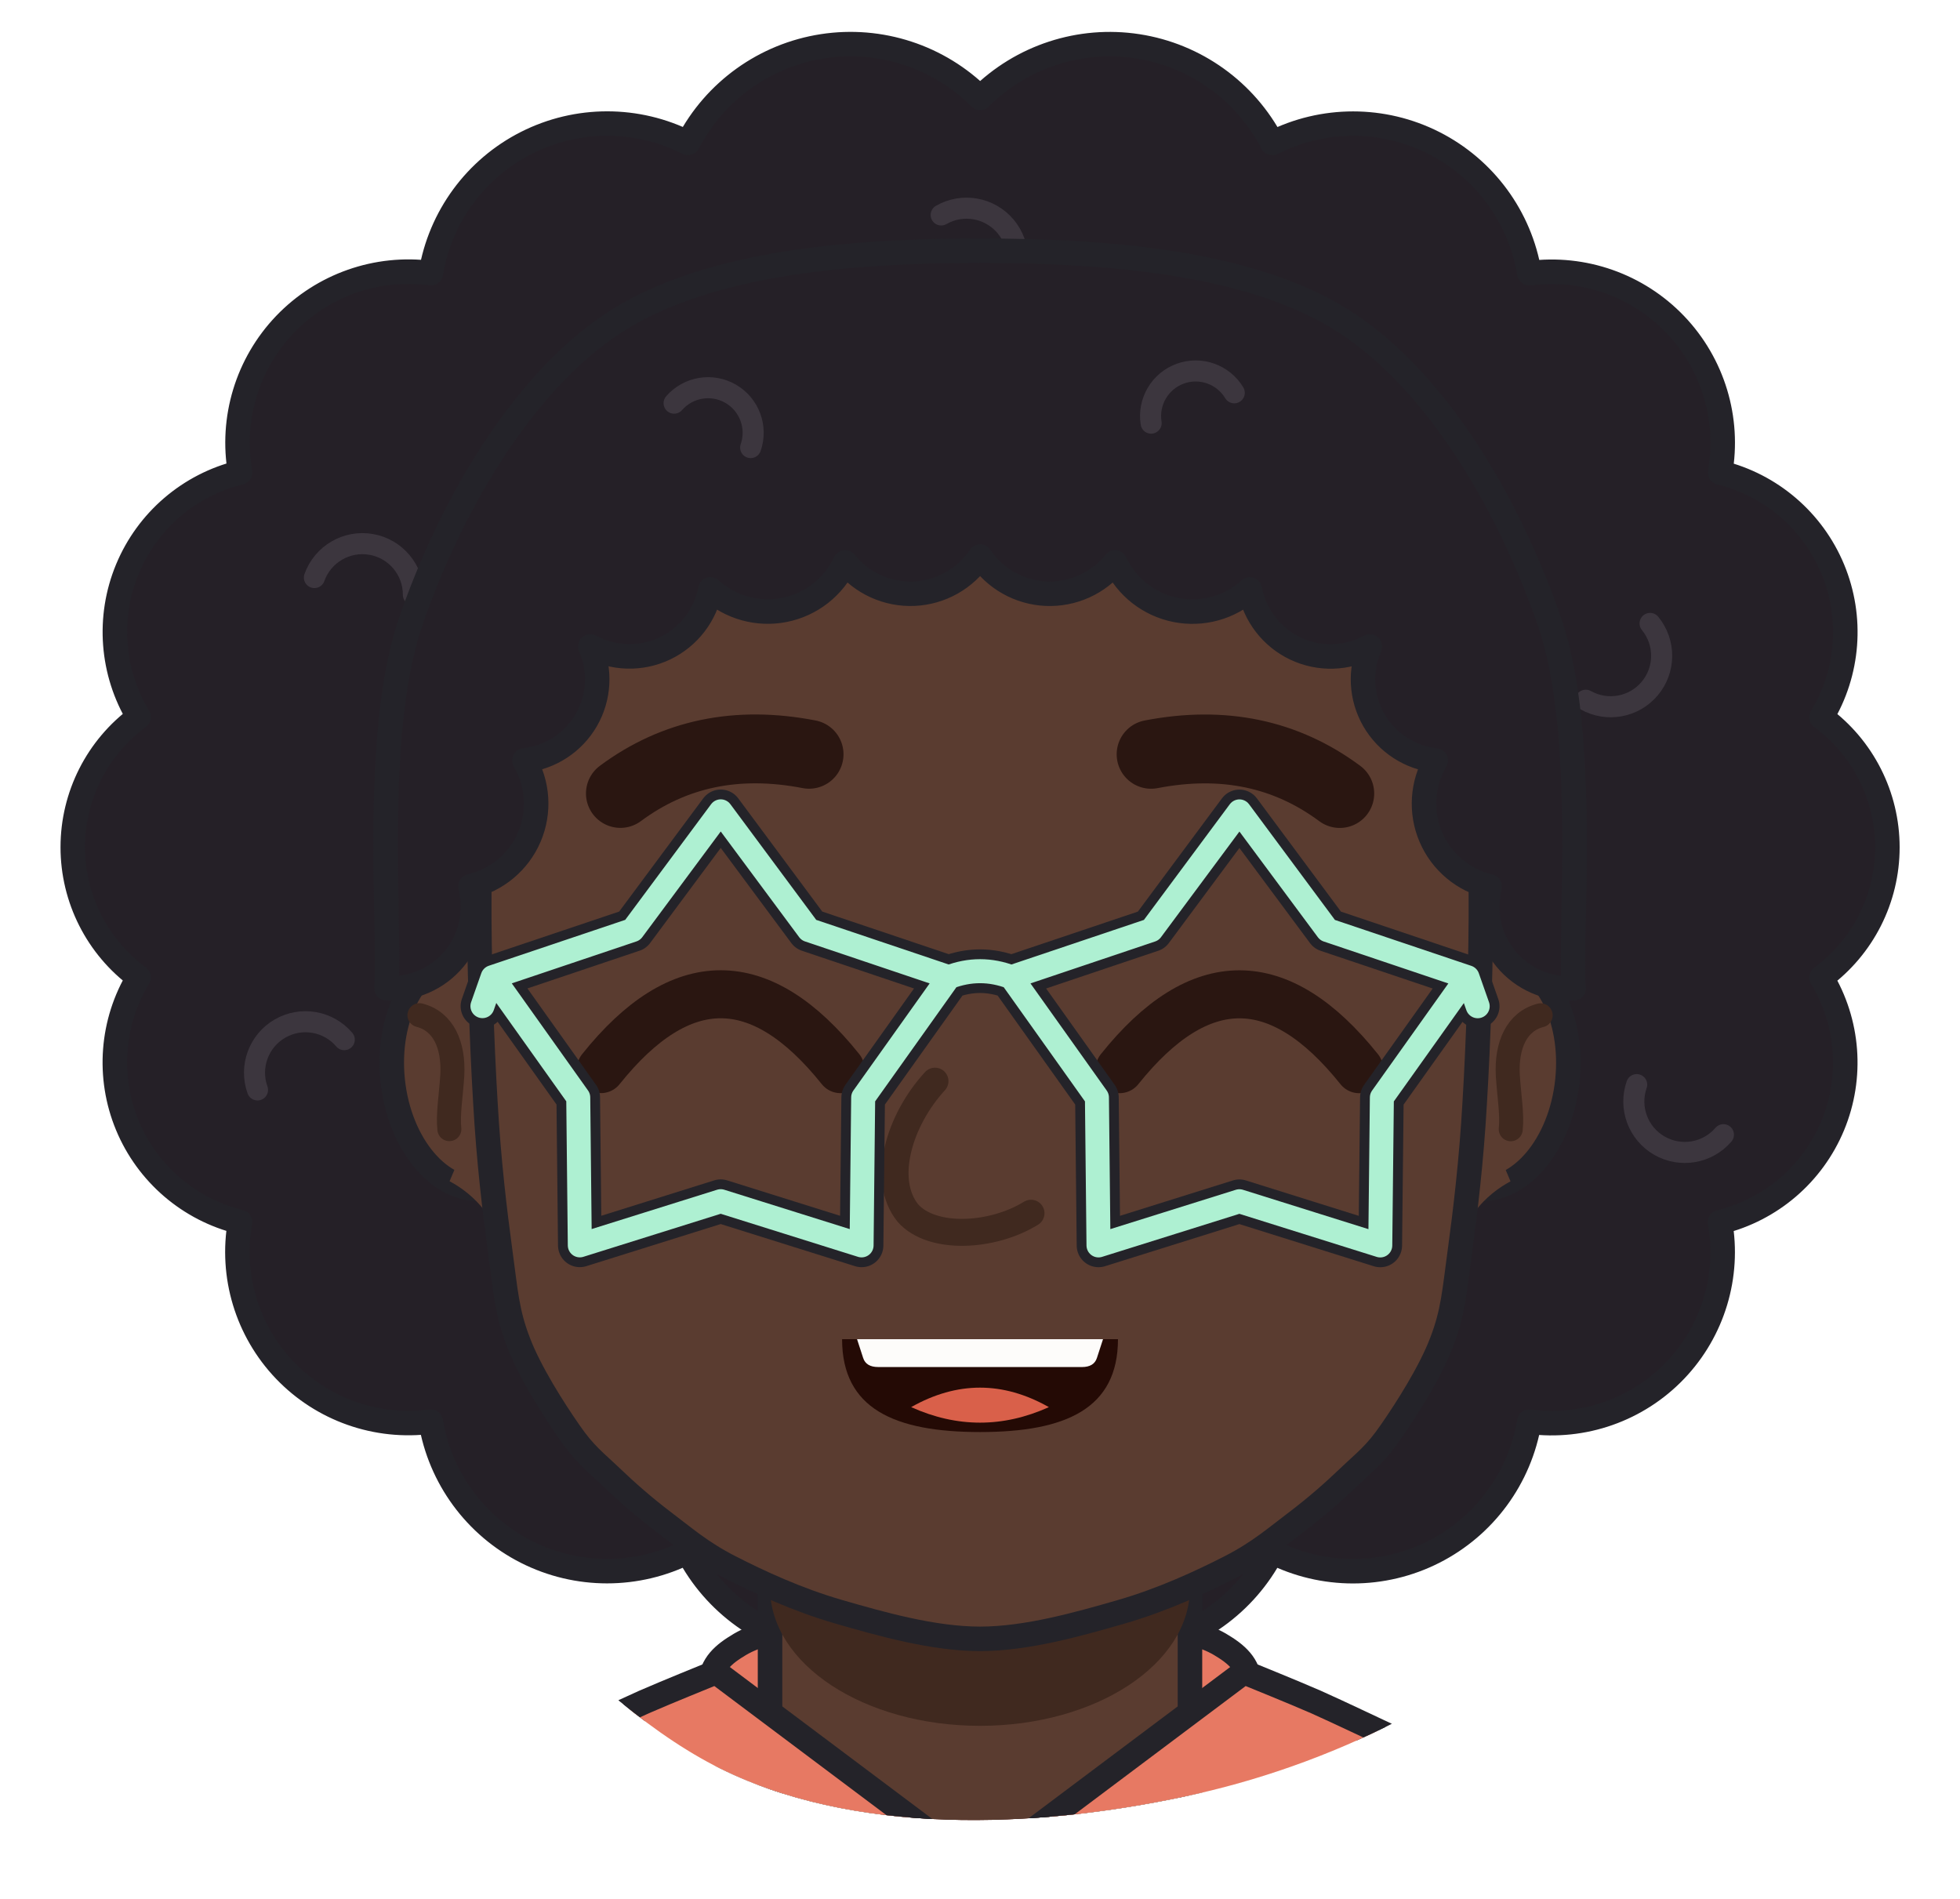
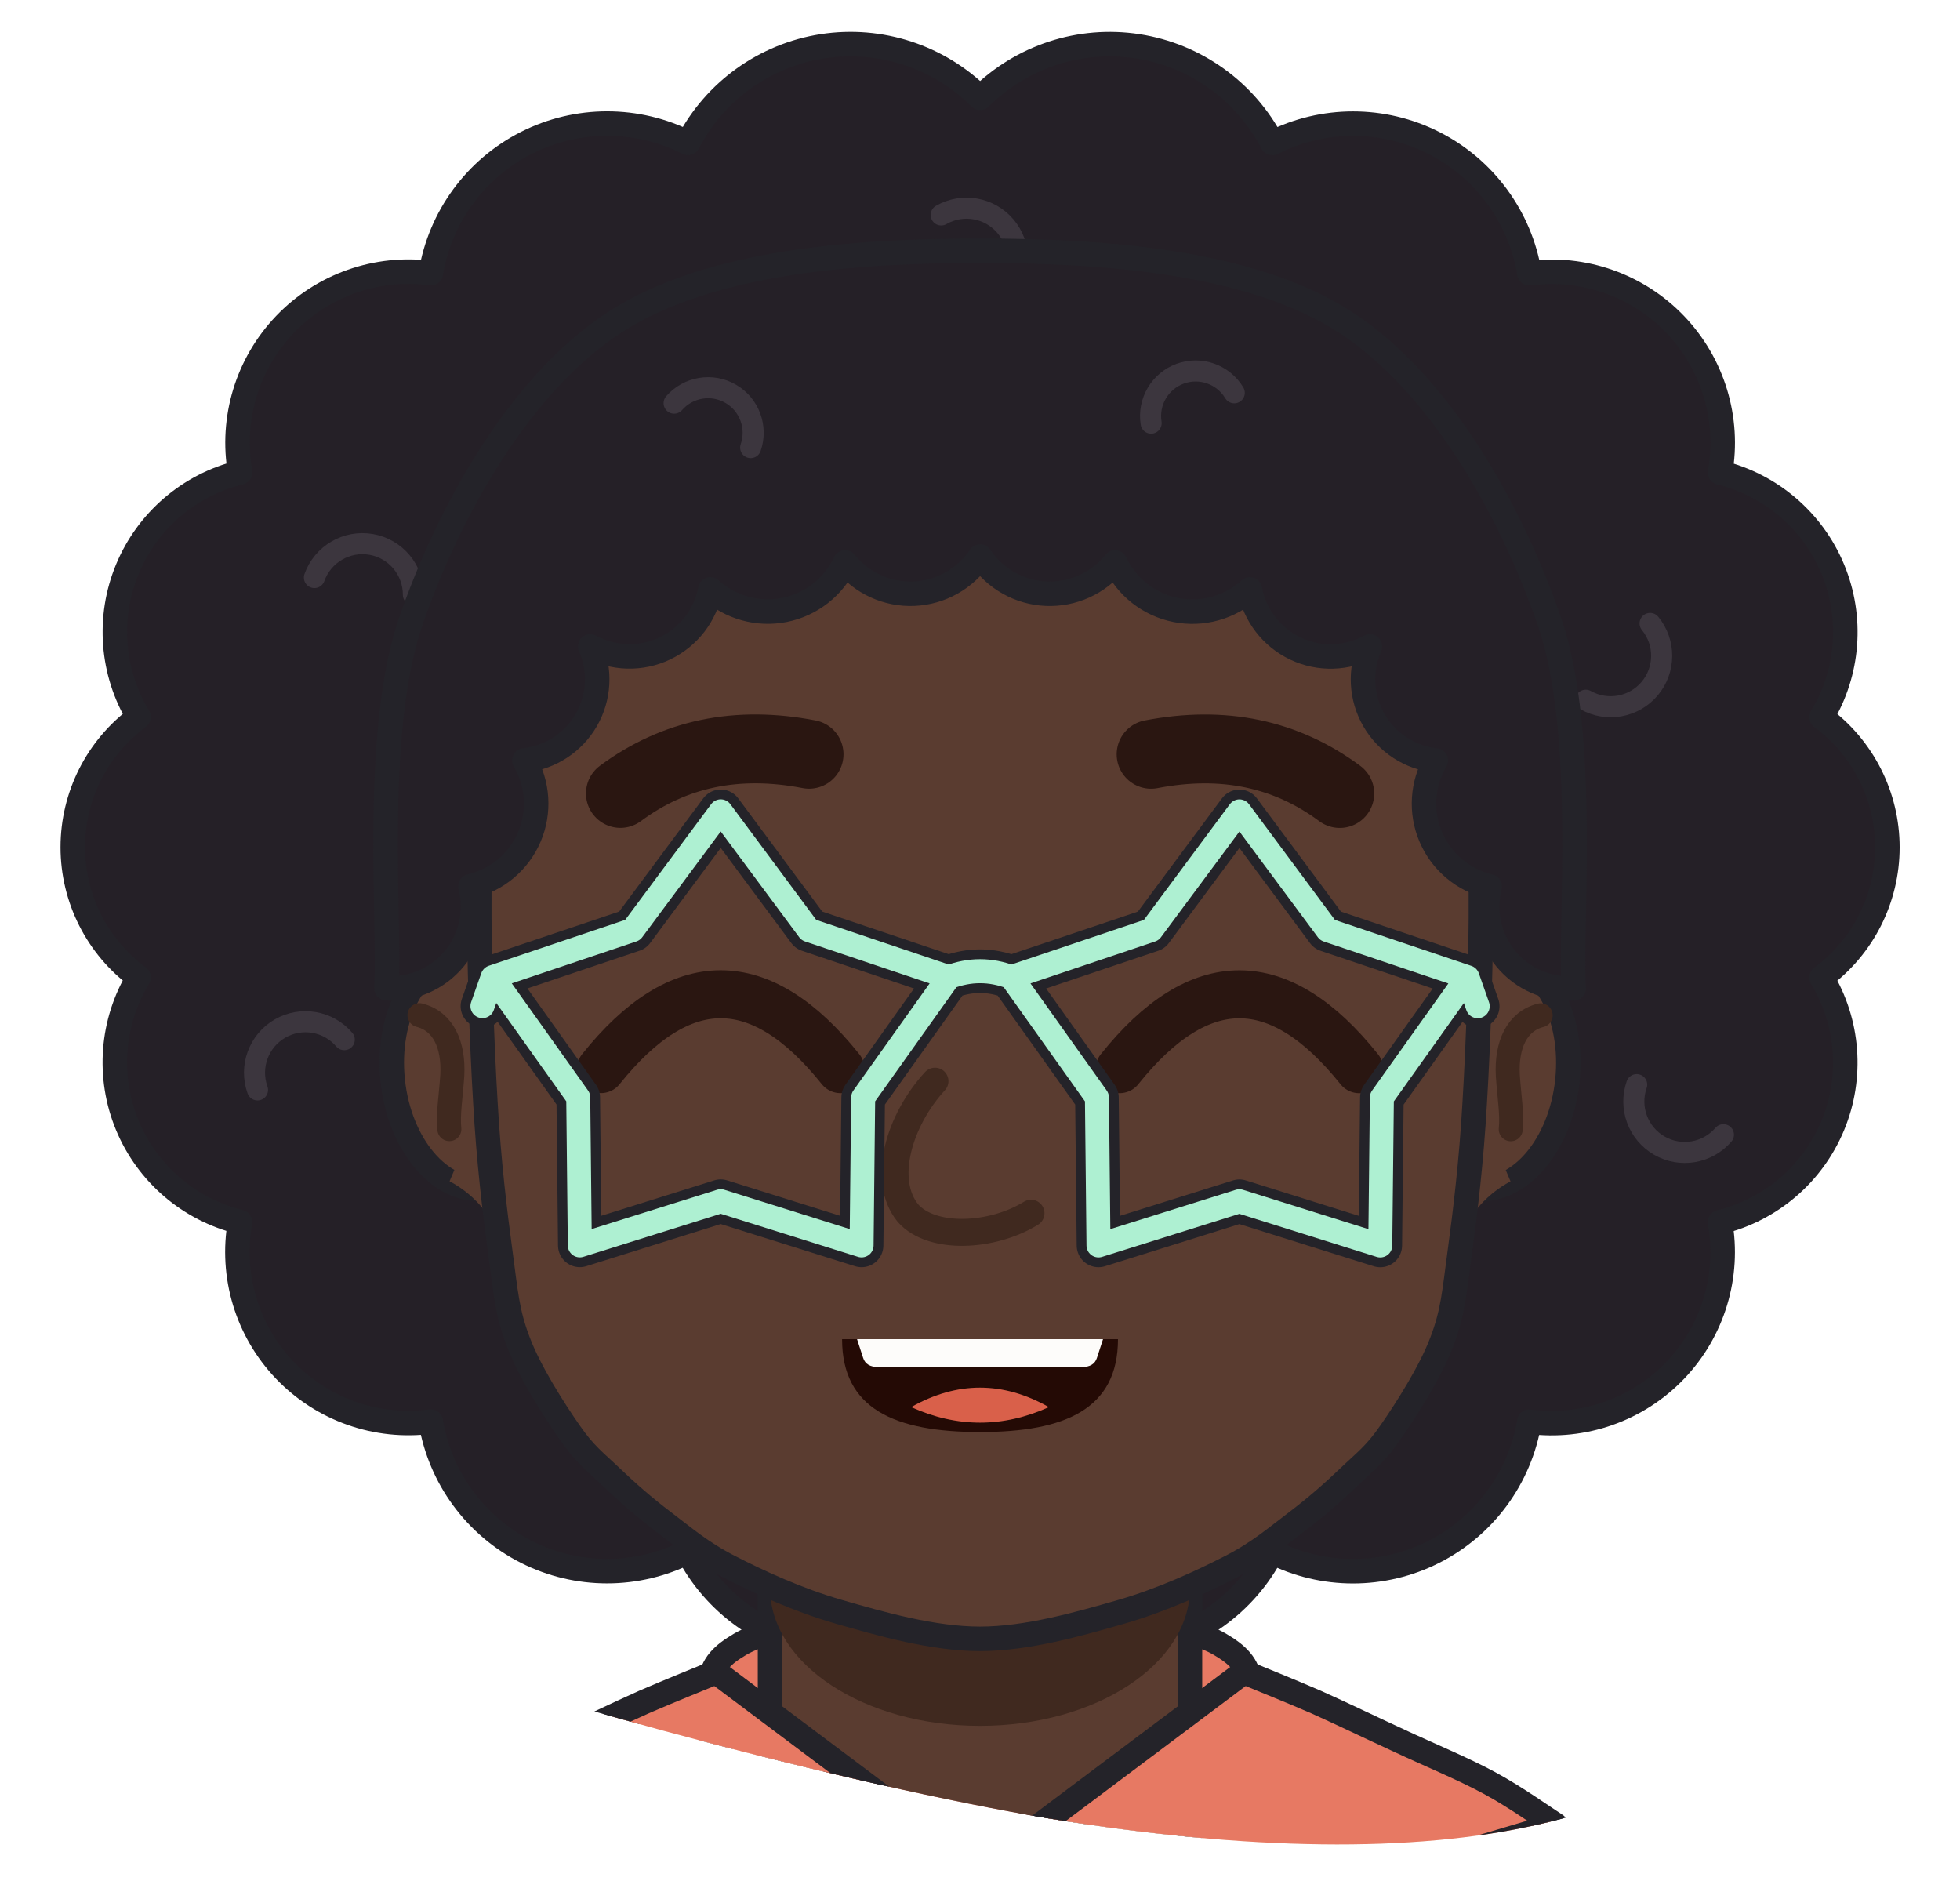
<svg xmlns="http://www.w3.org/2000/svg" viewBox="0 0 320 310" width="320" height="310">
  <defs>
    <clipPath id="cd12b">
      <rect x="-4000" y="-4000" width="9000" height="9000" />
    </clipPath>
    <clipPath id="cd12cr">
-       <path d="M853.33 615.58C843.67 681.87 812.10 758.85 769.04 806.60C726.25 854.36 659.44 887.76 596.03 902.11C532.62 916.46 450.68 921.94 388.31 892.45C325.95 863.23 258.10 778.42 221.83 726.23C185.81 674.30 173.29 640.11 171.46 580.09C169.90 519.81 168.59 417.52 212.17 364.81C255.49 312.10 356.74 278.70 432.15 263.82C507.31 248.95 597.60 251.30 663.36 275.30C729.38 299.57 796.18 352.28 827.76 409.17C859.33 465.80 863.24 549.56 853.33 615.58Z" />
+       <path d="M922.05 601.82C914.24 665.11 892.42 780.93 864.14 832.91C835.59 885.16 805.69 901.05 751.56 914.52C697.42 927.98 625.51 927.71 539.59 914.52C453.67 901.32 303.39 861.46 236.05 835.60C168.72 809.48 166.83 799.24 135.32 758.57C104.08 717.90 46.44 659.46 47.79 591.85C49.13 523.98 105.42 408.97 143.40 351.88C181.38 294.78 215.85 267.84 275.11 248.72C334.63 229.87 405.46 230.94 499.19 238.22C592.65 245.49 767.72 255.99 836.13 291.81C904.54 327.37 895.65 400.89 909.93 452.61C924.20 504.32 929.59 538.52 922.05 601.82Z" />
      <path d="M-473.50 -700.97L1473.50 -700.97L1473.50 664.63L-473.50 664.63Z" />
    </clipPath>
    <clipPath id="cd12s">
      <path d="M500 935.7L616.5 850.9C621.8 853.2 636.8 859.1 648.3 864.2C659.7 869.3 672.5 875.4 685.3 881.4C698.1 887.3 712.5 893.3 725 899.9C737.6 906.5 750.8 914.3 760.8 921.1C770.7 927.9 778 934.3 784.6 941C791.2 947.6 795.8 954.2 800.5 960.8C805.1 967.4 808.6 974.1 812.4 980.7C816.1 987.2 821.2 996.8 823 1000L177 1000C178.8 996.8 183.9 987.2 187.6 980.7C191.4 974.1 194.9 967.4 199.5 960.8C204.2 954.2 208.8 947.6 215.4 941C222 934.3 229.3 927.9 239.2 921.1C249.2 914.3 262.4 906.5 275 899.9C287.5 893.3 301.9 887.3 314.7 881.4C327.5 875.4 340.3 869.3 351.7 864.2C363.2 859.1 378.2 853.2 383.5 850.9L500 935.7Z" fill="#FBF5E6" stroke="#242329" stroke-width="10.82" stroke-linejoin="round" stroke-linecap="round" transform="translate(500 1014) scale(0.86) translate(-500 -1000)" />
      <path d="M500 935.7L616.5 848.3C621.8 850.5 636.8 856.5 648.3 861.5C659.7 866.6 672.5 872.8 685.3 878.7C698.1 884.7 713.6 891.1 725 897.3C736.5 903.5 749.3 912.7 754.2 915.8L500 991.3L245.8 915.8C250.7 912.7 263.5 903.5 275 897.3C286.4 891.1 301.9 884.7 314.7 878.7C327.5 872.8 340.3 866.6 351.7 861.5C363.2 856.5 378.2 850.5 383.5 848.3L500 935.7Z" fill="#E77963" stroke="#242329" stroke-width="10.82" stroke-linejoin="round" stroke-linecap="round" transform="translate(500 1014) scale(0.86) translate(-500 -1000)" />
    </clipPath>
    <clipPath id="cd12eL">
      <ellipse cx="385.5" cy="569" rx="59.6" ry="60.9" />
    </clipPath>
    <clipPath id="cd12eR">
      <ellipse cx="614.5" cy="569" rx="59.6" ry="60.9" />
    </clipPath>
    <filter id="cd12bl" x="-60%" y="-90%" width="220%" height="280%">
      <feGaussianBlur stdDeviation="15" />
    </filter>
    <clipPath id="cd12eo">
      <path d="M-1000 -1000H2000V2000H-1000Z" />
    </clipPath>
    <clipPath id="cd12ck">
      <ellipse cx="385.5" cy="561.1" rx="66.5" ry="65.2" />
      <ellipse cx="385.5" cy="569" rx="62.6" ry="63.9" />
      <ellipse cx="614.5" cy="561.1" rx="66.5" ry="65.2" />
      <ellipse cx="614.5" cy="569" rx="62.6" ry="63.9" />
    </clipPath>
  </defs>
  <g transform="translate(-55 -107) scale(0.43)">
    <g clip-path="url(#cd12b)">
      <g transform="translate(500 1014) scale(0.86) translate(-500 -1000)">
        <g transform="matrix(1 0.0001 -0.0001 1 0.08335 0.01754)">
          <path fill="#252027" data-o="f" d="M500 153.4A80.9 80.9 0 0 1 629 173.3A78.9 78.9 0 0 1 742.5 230.8A75.5 75.5 0 0 1 826.7 318.8A72.5 72.5 0 0 1 871.5 426.8A71.3 71.3 0 0 1 871.5 541.7A72.5 72.5 0 0 1 826.7 649.7A75.5 75.5 0 0 1 742.5 737.8A78.9 78.9 0 0 1 629 795.3A80.9 80.9 0 0 1 500 815.2A80.9 80.9 0 0 1 371 795.3A78.9 78.9 0 0 1 257.5 737.8A75.5 75.5 0 0 1 173.3 649.7A72.5 72.5 0 0 1 128.5 541.7A71.3 71.3 0 0 1 128.5 426.8A72.5 72.5 0 0 1 173.3 318.8A75.5 75.5 0 0 1 257.5 230.8A78.9 78.9 0 0 1 371 173.3A80.9 80.9 0 0 1 500 153.4Z" stroke="#242329" stroke-width="10.82" stroke-linejoin="round" stroke-linecap="round" />
          <path fill="none" stroke="#3C363E" stroke-width="9.3" stroke-linecap="round" stroke-linejoin="round" d="M206.1 365.2A22.5 22.5 0 0 1 249.8 372.8M795.8 385.4A22.5 22.5 0 0 1 767.4 419.3M181 591.4A22.5 22.5 0 0 1 219.3 569.2M828.2 611.1A22.5 22.5 0 0 1 789.9 589M482.8 205.1A22.5 22.5 0 0 1 511.3 239" />
        </g>
        <g clip-path="url(#cd12cr)">
          <g transform="translate(0 0.06)">
            <path d="M500 824.5C525.6 824.5 558.7 826.2 576.8 828.4C594.9 830.7 601.5 833.1 608.5 837.7C615.6 842.3 619.6 847.4 619.1 856.2C618.7 865.1 625.8 880.5 605.9 890.7C586 900.8 535.3 917.1 500 917.1C464.7 917.1 414 900.8 394.1 890.7C374.2 880.5 381.3 865.1 380.9 856.2C380.4 847.4 384.4 842.3 391.5 837.7C398.5 833.1 405.1 830.7 423.2 828.4C441.3 826.2 474.4 824.5 500 824.5Z" fill="#E77963" stroke="#242329" stroke-width="10.82" stroke-linejoin="round" stroke-linecap="round" />
          </g>
        </g>
        <g clip-path="url(#cd12cr)">
          <g transform="translate(0 0.06)">
            <path d="M407.3 768.9L407.3 935.7Q407.3 967.4 439.1 967.4L560.9 967.4Q592.7 967.4 592.7 935.7L592.7 768.9Z" fill="#5A3C30" stroke="#242329" stroke-width="10.82" stroke-linejoin="round" stroke-linecap="round" />
            <ellipse cx="500" cy="811.2" rx="92.7" ry="60.9" fill="#40291F" />
          </g>
        </g>
        <g transform="matrix(1 0.0001 -0.0001 1 0.08335 0.01754)">
          <ellipse cx="275.6" cy="583.6" rx="35.1" ry="51.6" transform="rotate(-6 275.6 583.6)" fill="#5A3C30" stroke="#242329" stroke-width="10.82" stroke-linejoin="round" stroke-linecap="round" />
          <ellipse cx="724.4" cy="583.6" rx="35.1" ry="51.6" transform="rotate(6 724.4 583.6)" fill="#5A3C30" stroke="#242329" stroke-width="10.82" stroke-linejoin="round" stroke-linecap="round" />
          <path d="M281.3 496.1C281.3 518.4 271 529.5 260.6 535.4L286.2 583.6ZM718.7 496.1C718.7 518.4 729 529.5 739.4 535.4L713.8 583.6ZM291.8 671C288.8 648.8 276.3 637.3 265.8 631.7L286.2 583.6ZM708.2 671C711.2 648.8 723.7 637.3 734.2 631.7L713.8 583.6Z" fill="#5A3C30" />
          <path d="M252.5 558.4C263.1 561.1 267.7 571.6 267 584.9C266.4 594.2 265 602.1 265.7 608.7M747.5 558.4C736.9 561.1 732.3 571.6 733 584.9C733.6 594.2 735 602.1 734.3 608.7" fill="none" stroke="#40291F" stroke-width="10.6" stroke-linecap="round" stroke-linejoin="round" />
        </g>
        <g transform="matrix(1 0.0001 -0.0001 1 0.08335 0.01754)">
          <path d="M500 255.3C526.5 255.3 554.7 258.6 579.4 265.9C604.1 273.2 628.8 284 648.3 299C667.7 314 684.4 334.9 695.9 355.9C707.4 376.8 712.9 400 717.1 424.7C721.3 449.4 720.8 475.5 721.1 504.1C721.3 532.8 720 570.3 718.4 596.8C716.9 623.3 714.2 645.3 711.8 663C709.4 680.6 708.9 689.5 703.8 702.7C698.8 715.9 688.2 732.5 681.3 742.4C674.5 752.3 669.8 755.6 662.8 762.3C655.9 768.9 648.4 775.5 639.7 782.1C630.9 788.7 623.4 795.4 610.5 802C597.6 808.6 580.6 816.5 562.2 821.8C543.8 827.1 520.7 833.7 500 833.7C479.3 833.7 456.2 827.1 437.8 821.8C419.4 816.5 402.4 808.6 389.5 802C376.6 795.4 369.1 788.7 360.3 782.1C351.6 775.5 344.1 768.9 337.2 762.3C330.2 755.6 325.5 752.3 318.7 742.4C311.8 732.5 301.2 715.9 296.2 702.7C291.1 689.5 290.6 680.6 288.2 663C285.8 645.3 283.1 623.3 281.6 596.8C280 570.3 278.7 532.8 278.9 504.1C279.2 475.5 278.7 449.4 282.9 424.7C287.1 400 292.6 376.8 304.1 355.9C315.6 334.9 332.3 314 351.7 299C371.2 284 395.9 273.2 420.6 265.9C445.3 258.6 473.5 255.3 500 255.3Z" fill="#5A3C30" data-sk="1" stroke="#242329" stroke-width="10.82" stroke-linejoin="round" stroke-linecap="round" />
        </g>
        <g clip-path="url(#cd12cr)">
          <g transform="translate(0 0.13)">
            <path d="M500 935.7L616.5 850.9C621.8 853.2 636.8 859.1 648.3 864.2C659.7 869.3 672.5 875.4 685.3 881.4C698.1 887.3 712.5 893.3 725 899.9C737.6 906.5 750.8 914.3 760.8 921.1C770.7 927.9 778 934.3 784.6 941C791.2 947.6 795.8 954.2 800.5 960.8C805.1 967.4 808.6 974.1 812.4 980.7C816.1 987.2 821.2 996.8 823 1000L177 1000C178.8 996.8 183.9 987.2 187.6 980.7C191.4 974.1 194.9 967.4 199.5 960.8C204.2 954.2 208.8 947.6 215.4 941C222 934.3 229.3 927.9 239.2 921.1C249.2 914.3 262.4 906.5 275 899.9C287.5 893.3 301.9 887.3 314.7 881.4C327.5 875.4 340.3 869.3 351.7 864.2C363.2 859.1 378.2 853.2 383.5 850.9L500 935.7Z" fill="#FBF5E6" stroke="#242329" stroke-width="10.82" stroke-linejoin="round" stroke-linecap="round" />
            <path d="M500 935.7L616.5 848.3C621.8 850.5 636.8 856.5 648.3 861.5C659.7 866.6 672.5 872.8 685.3 878.7C698.1 884.7 713.6 891.1 725 897.3C736.5 903.5 749.3 912.7 754.2 915.8L500 991.3L245.8 915.8C250.7 912.7 263.5 903.5 275 897.3C286.4 891.1 301.9 884.7 314.7 878.7C327.5 872.8 340.3 866.6 351.7 861.5C363.2 856.5 378.2 850.5 383.5 848.3L500 935.7Z" fill="#E77963" stroke="#242329" stroke-width="10.82" stroke-linejoin="round" stroke-linecap="round" />
          </g>
        </g>
        <g transform="matrix(1 0.0001 -0.0001 1 0.08335 0.01754)">
          <path fill="#252027" data-o="f" d="M237.9 546.5C239.7 519.6 231.7 434 248.5 385C265.3 336 296.6 280 338.5 252.6C380.4 225.3 446.2 220.9 500 220.9C553.8 220.9 619.6 225.3 661.5 252.6C703.4 280 734.7 336 751.5 385C768.3 434 760.3 519.6 762.1 546.5A36.1 36.1 0 0 1 725 501.5A37.5 37.5 0 0 1 701.2 445.9A36 36 0 0 1 672.1 395.6A36.3 36.3 0 0 1 619.1 370.4A37.7 37.7 0 0 1 559.6 358.5A37 37 0 0 1 500 355.9A37 37 0 0 1 440.4 358.5A37.7 37.7 0 0 1 380.9 370.4A36.3 36.3 0 0 1 327.9 395.6A36 36 0 0 1 298.8 445.9A37.5 37.5 0 0 1 275 501.5A36.1 36.1 0 0 1 237.9 546.5Z" stroke="#242329" stroke-width="10.82" stroke-linejoin="round" stroke-linecap="round" />
          <path fill="none" stroke="#3C363E" stroke-width="9.3" stroke-linecap="round" stroke-linejoin="round" d="M364.9 288.2A19.9 19.9 0 0 1 398.7 307.8M575.5 297A19.9 19.9 0 0 1 612.2 283.6" />
        </g>
        <g transform="matrix(1 0.0001 -0.0001 1 0.08335 0.01754)">
          <g filter="url(#cd12bl)">
            <ellipse cx="330.6" cy="668.3" rx="35.7" ry="19.9" fill="#8B4735" opacity="0.000" transform="matrix(0.4 0 0 0.4 198.36 400.98)" />
          </g>
          <g filter="url(#cd12bl)">
            <ellipse cx="669.4" cy="668.3" rx="35.7" ry="19.9" fill="#8B4735" opacity="0.000" transform="matrix(0.4 0 0 0.4 401.64 400.98)" />
          </g>
        </g>
        <g transform="matrix(1 0.0001 -0.0001 1 0.08335 0.01754)">
          <g clip-path="url(#cd12eo)" display="none">
            <g>
              <ellipse cx="385.5" cy="561.1" rx="63.5" ry="62.2" fill="#2A1611" />
              <ellipse cx="385.5" cy="569" rx="59.6" ry="60.9" fill="#FDFCFA" />
              <g clip-path="url(#cd12eL)">
                <g transform="translate(0.00 0.00)">
                  <ellipse cx="397.4" cy="573.6" rx="38.4" ry="44.3" fill="#050404" />
                  <circle cx="381.5" cy="552.5" r="11.3" fill="#FDFCFA" />
                  <circle cx="416.6" cy="590.8" r="5.8" fill="#FDFCFA" />
                </g>
              </g>
            </g>
            <g>
              <ellipse cx="614.5" cy="561.1" rx="63.5" ry="62.2" fill="#2A1611" />
              <ellipse cx="614.5" cy="569" rx="59.6" ry="60.9" fill="#FDFCFA" />
              <g clip-path="url(#cd12eR)">
                <g transform="translate(0.00 0.00)">
                  <ellipse cx="602.6" cy="573.6" rx="38.4" ry="44.3" fill="#050404" />
                  <circle cx="586.7" cy="552.5" r="11.3" fill="#FDFCFA" />
                  <circle cx="621.8" cy="590.8" r="5.8" fill="#FDFCFA" />
                </g>
              </g>
            </g>
          </g>
          <g clip-path="url(#cd12ck)">
            <g>
              <path d="M312.7 618C312.7 669.6 458.3 669.6 458.3 618Q385.5 596.8 312.7 618ZM541.7 618C541.7 669.6 687.3 669.6 687.3 618Q614.5 596.8 541.7 618Z" fill="#5A3C30" display="none" />
            </g>
          </g>
          <path fill="none" stroke="#2A1611" stroke-linecap="round" stroke-linejoin="round" display="inline" d="M332.6 582.2Q385.5 516.1 438.4 582.2M561.6 582.2Q614.5 516.1 667.4 582.2" stroke-width="21.2" />
          <path fill="none" stroke="#2A1611" stroke-width="30.4" stroke-linecap="round" stroke-linejoin="round" d="M341.2 460.5Q376.9 434.0 424.5 443.2M658.8 460.5Q623.1 434.0 575.5 443.2" transform="translate(0 0.00)" />
          <g>
            <path d="M480.1 587.5C464.3 604.7 456.3 631.2 468.2 645.8C478.8 657.7 505.3 656.4 522.5 645.8" fill="none" stroke="#40291F" stroke-width="11.9" stroke-linecap="round" stroke-linejoin="round" />
          </g>
          <path fill="#240A05" stroke="#240A05" stroke-linejoin="round" stroke-linecap="round" d="M439.1 701.4C459.4 701.4 479.7 701.4 500.0 701.4C520.3 701.4 540.6 701.4 560.9 701.4C560.9 732.1 537.8 742.4 500.0 742.4C462.2 742.4 439.1 732.1 439.1 701.4Z" stroke-width="0.01" />
          <path fill="#FDFCFA" display="inline" d="M445.7 701.4L554.3 701.4L551.6 709.7Q550.3 713.7 545.0 713.7L455.0 713.7Q449.7 713.7 448.4 709.7Z" transform="matrix(1 0 0 1 0 0)" />
          <g>
            <path d="M469.6 731.4Q500 714.2 530.4 731.4Q500 745.1 469.6 731.4Z" fill="#D9604A" display="inline" transform="matrix(1 0 0 1 0 0)" />
          </g>
        </g>
        <g transform="matrix(1 0.0001 -0.0001 1 0.08335 0.01754)">
          <path d="M385.5 468.4L424.4 520.8L486.2 541.6L448.4 594.7L447.7 660L385.5 640.5L323.3 660L322.6 594.7L284.8 541.6L346.6 520.8ZM614.5 468.4L653.4 520.8L715.2 541.6L677.4 594.7L676.7 660L614.5 640.5L552.3 660L551.6 594.7L513.8 541.6L575.6 520.8ZM486.2 541.6Q500 536.3 513.8 541.6M284.8 541.6L280.3 554.4M715.2 541.6L719.7 554.4" fill="none" stroke="#242329" stroke-width="19.25" stroke-linecap="round" stroke-linejoin="round" />
          <path d="M385.5 468.4L424.4 520.8L486.2 541.6L448.4 594.7L447.7 660L385.5 640.5L323.3 660L322.6 594.7L284.8 541.6L346.6 520.8ZM614.5 468.4L653.4 520.8L715.2 541.6L677.4 594.7L676.7 660L614.5 640.5L552.3 660L551.6 594.7L513.8 541.6L575.6 520.8ZM486.2 541.6Q500 536.3 513.8 541.6M284.8 541.6L280.3 554.4M715.2 541.6L719.7 554.4" fill="none" stroke="#AEF0D2" stroke-width="10.6" stroke-linecap="round" stroke-linejoin="round" />
        </g>
      </g>
    </g>
    <g clip-path="url(#cd12b)">
      <g transform="translate(0 0.00)" />
    </g>
  </g>
</svg>
